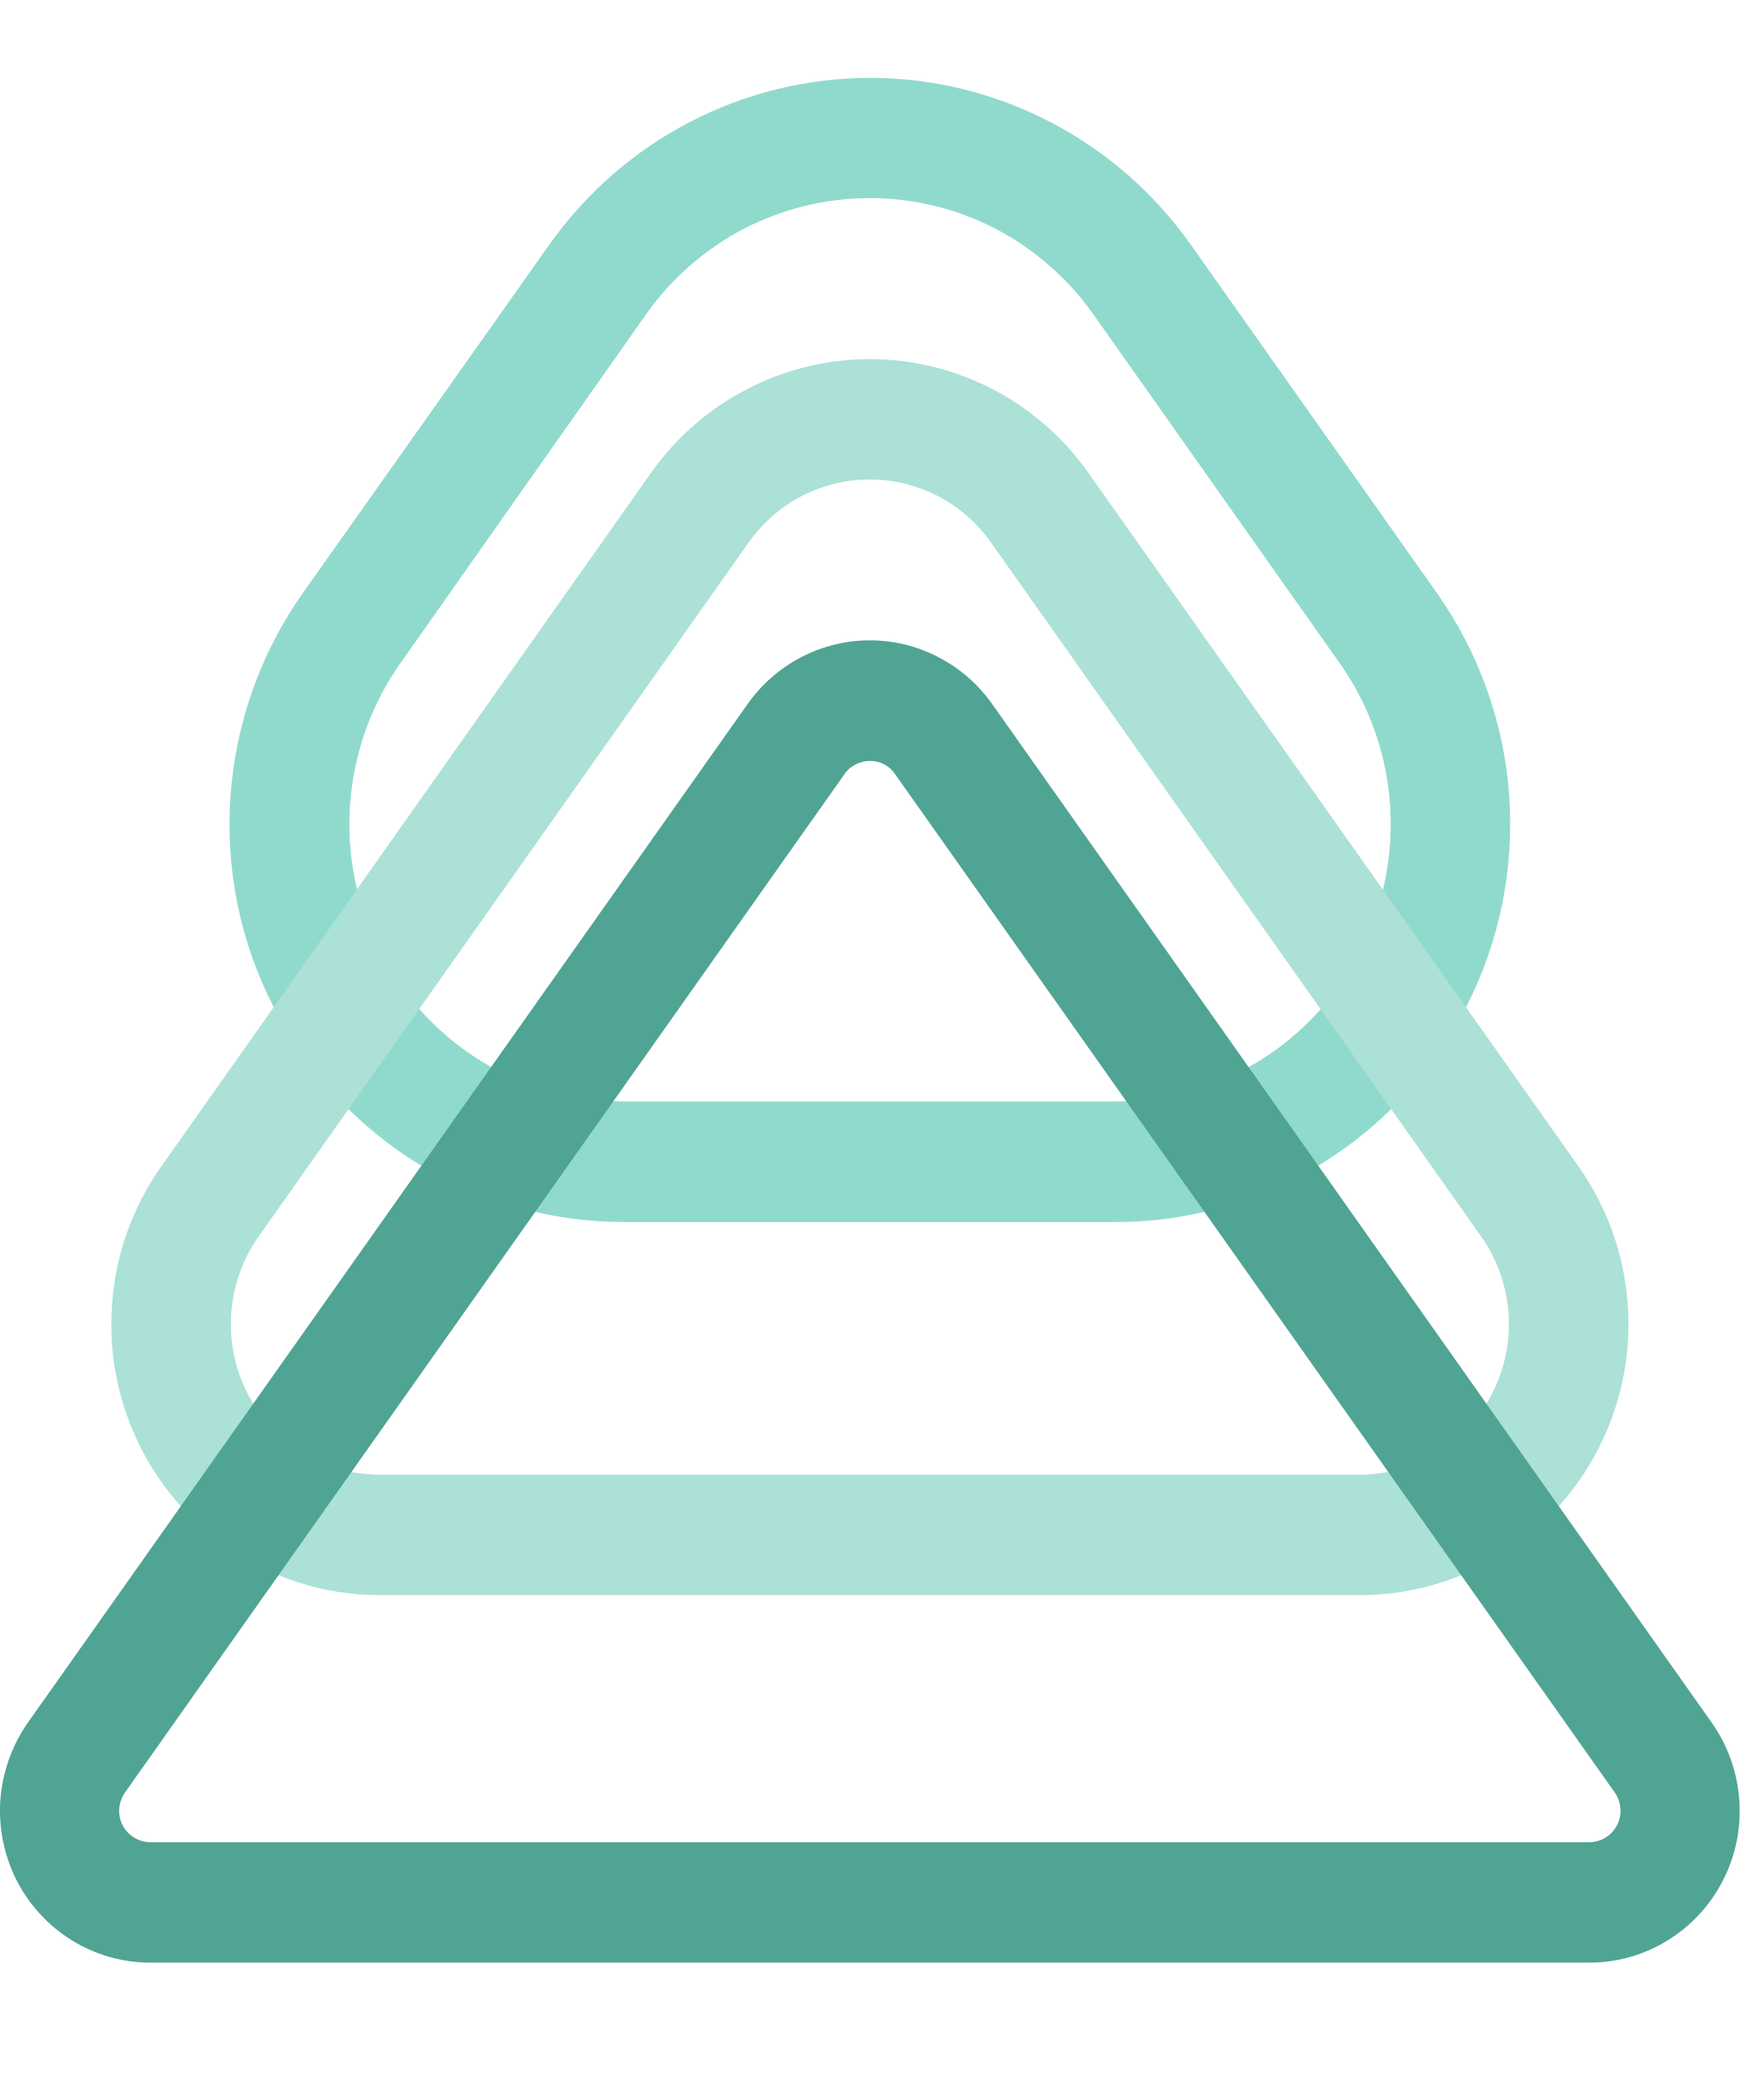
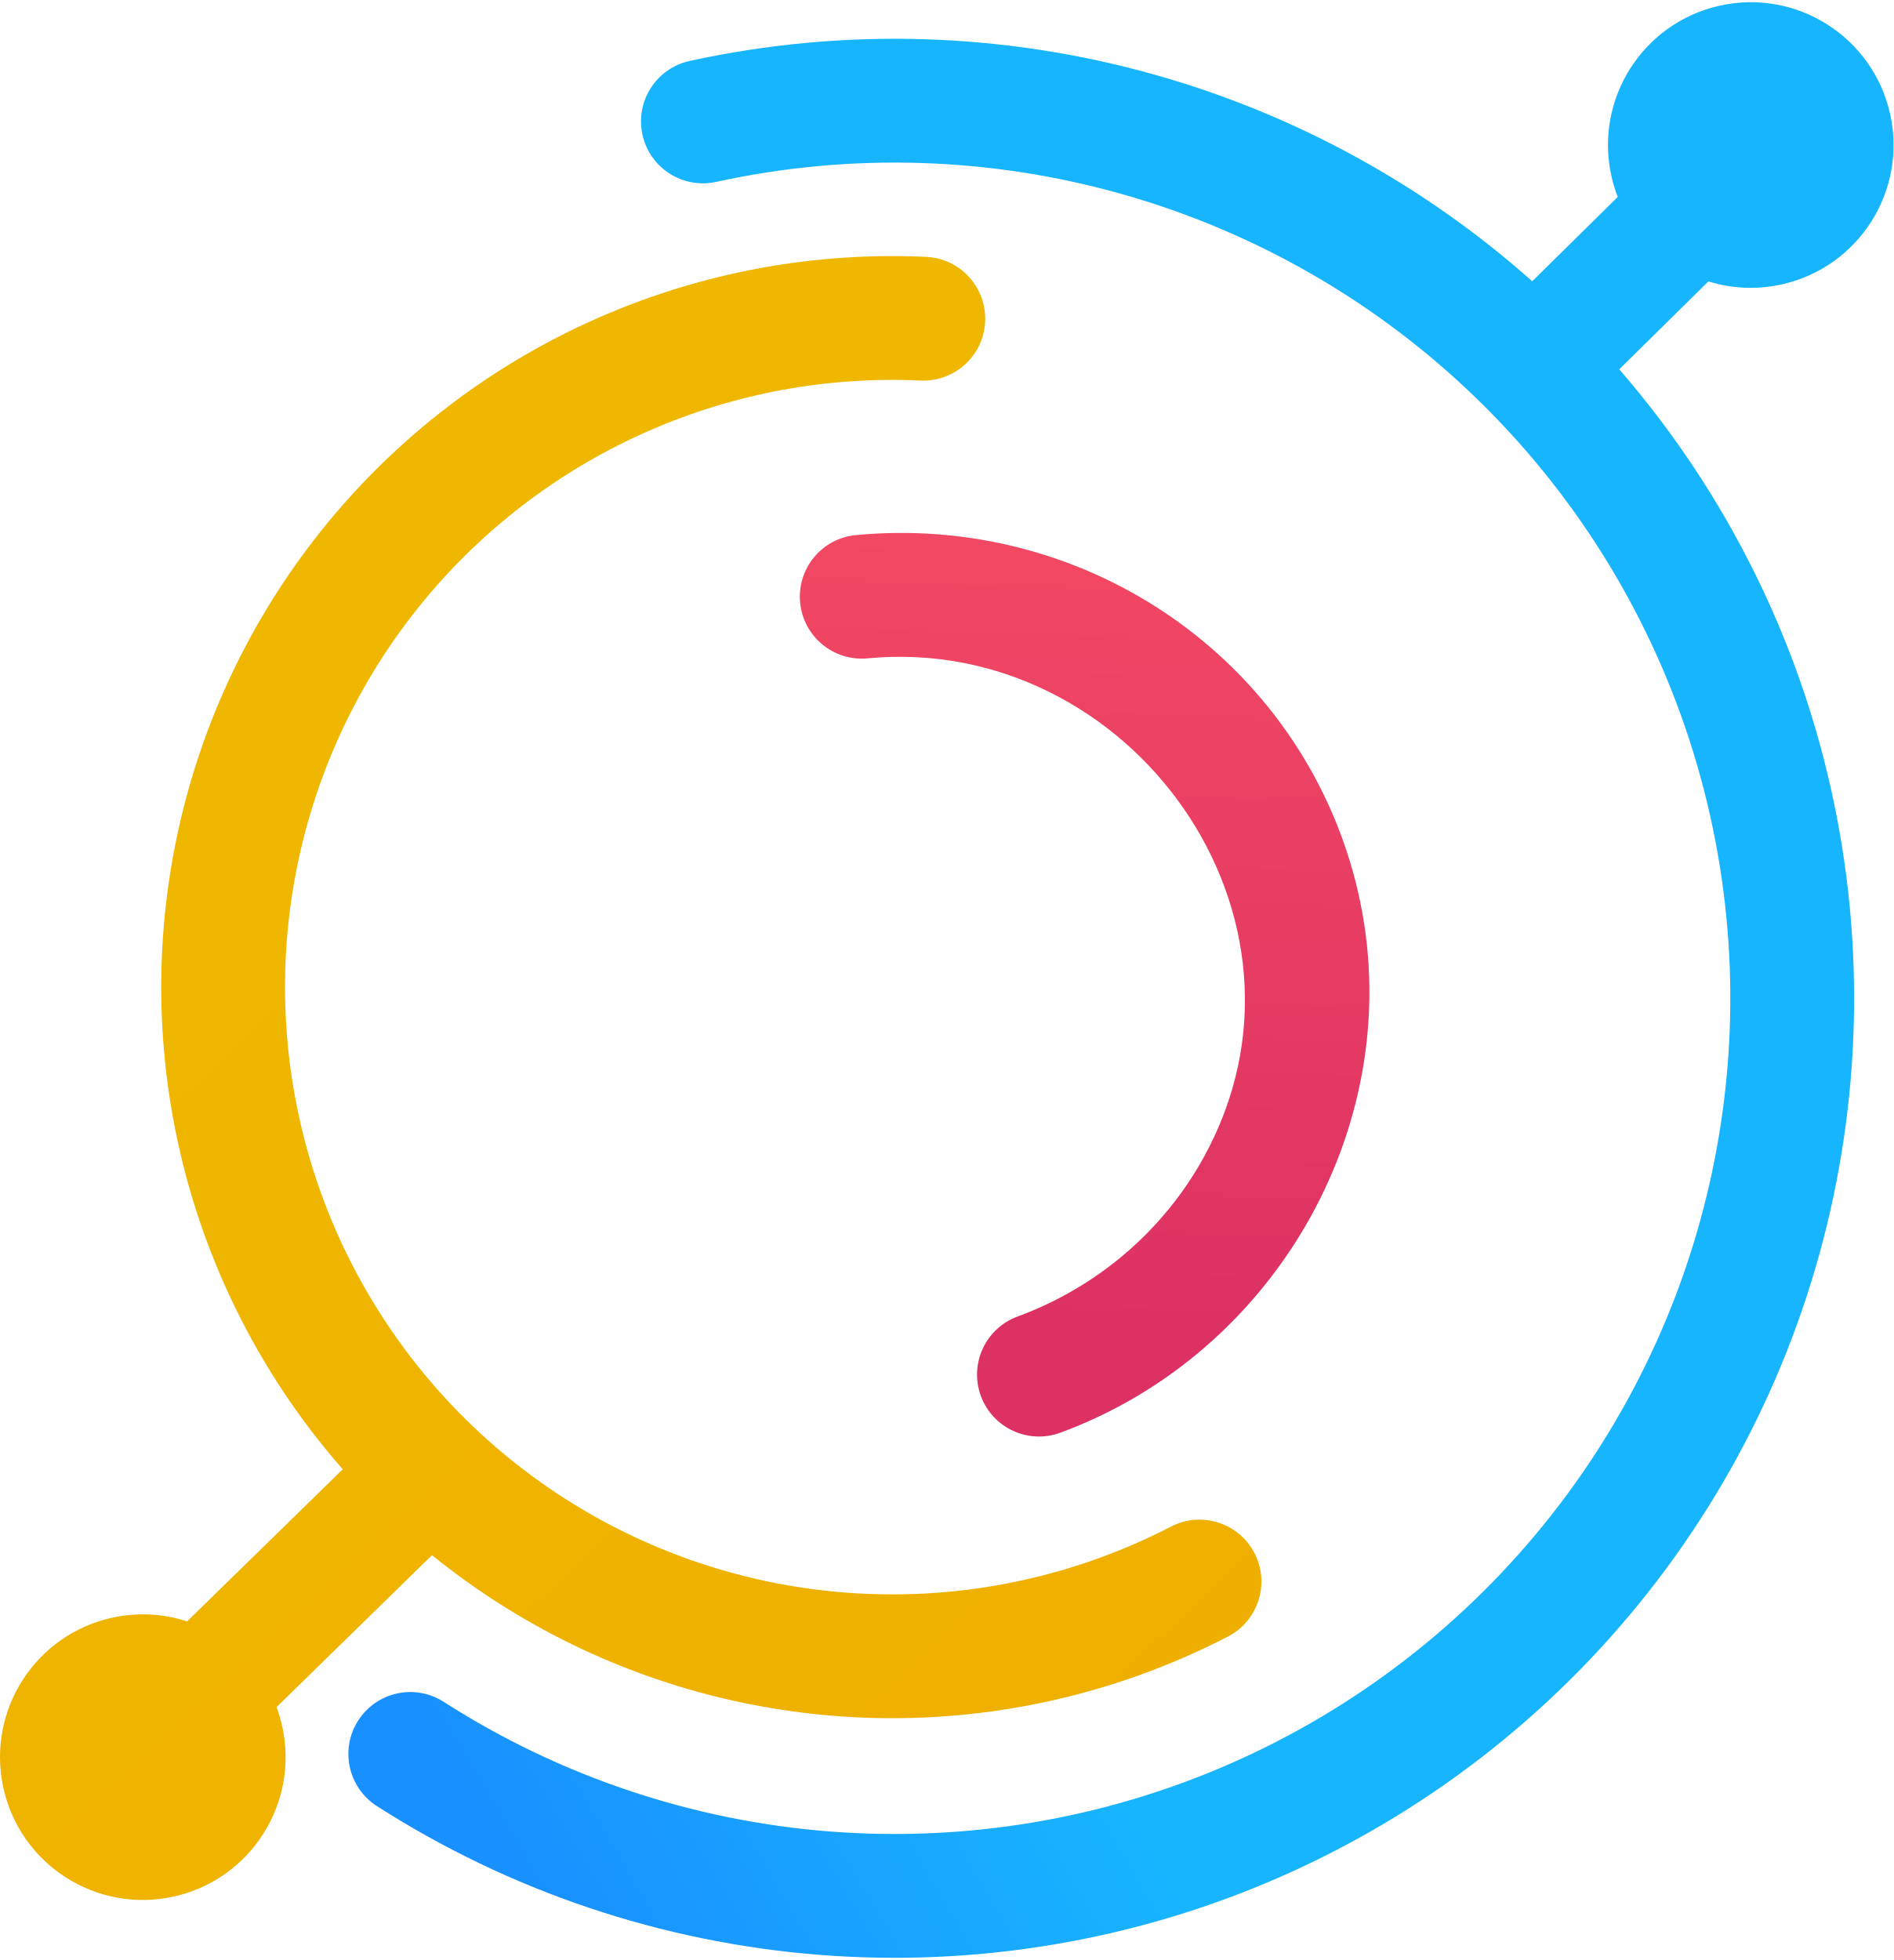
- <svg xmlns="http://www.w3.org/2000/svg" width="10" height="12" viewBox="0 0 10 12" fill="none">
-   <path d="M8.209 3.389L6.802 1.397C6.593 1.102 6.319 0.863 6 0.697C5.682 0.532 5.329 0.445 4.97 0.445C4.612 0.445 4.259 0.532 3.941 0.697C3.622 0.863 3.348 1.102 3.139 1.397L1.73 3.389C1.49 3.729 1.347 4.129 1.317 4.546C1.287 4.962 1.371 5.379 1.561 5.75C1.75 6.122 2.037 6.433 2.39 6.651C2.743 6.868 3.148 6.983 3.562 6.983H6.372C6.786 6.984 7.192 6.869 7.546 6.652C7.899 6.435 8.187 6.124 8.377 5.752C8.567 5.381 8.651 4.964 8.622 4.547C8.592 4.13 8.449 3.729 8.209 3.389ZM6.376 6.294H3.565C3.277 6.295 2.994 6.214 2.748 6.063C2.502 5.911 2.302 5.694 2.17 5.435C2.038 5.176 1.979 4.886 2 4.595C2.021 4.305 2.12 4.026 2.288 3.789L3.691 1.796C3.836 1.591 4.028 1.423 4.25 1.307C4.473 1.192 4.719 1.132 4.969 1.132C5.219 1.132 5.465 1.192 5.687 1.307C5.909 1.423 6.101 1.591 6.246 1.796L7.653 3.789C7.821 4.026 7.92 4.305 7.941 4.595C7.962 4.886 7.903 5.176 7.771 5.435C7.639 5.694 7.439 5.911 7.193 6.063C6.947 6.214 6.664 6.295 6.376 6.294Z" fill="#90DACD" />
-   <path d="M9.018 6.666L6.217 2.701C6.075 2.5 5.888 2.337 5.671 2.224C5.453 2.111 5.213 2.052 4.969 2.052C4.724 2.052 4.484 2.111 4.267 2.224C4.049 2.337 3.862 2.5 3.72 2.701L0.921 6.666C0.757 6.898 0.66 7.17 0.64 7.454C0.619 7.738 0.677 8.022 0.805 8.275C0.934 8.528 1.13 8.74 1.37 8.888C1.611 9.037 1.887 9.115 2.169 9.115H7.77C8.052 9.115 8.328 9.037 8.569 8.888C8.809 8.74 9.004 8.528 9.133 8.275C9.262 8.022 9.32 7.738 9.299 7.454C9.279 7.17 9.182 6.898 9.018 6.666ZM7.77 8.427H2.169C2.013 8.426 1.86 8.383 1.726 8.301C1.593 8.218 1.485 8.101 1.413 7.961C1.342 7.821 1.31 7.663 1.321 7.506C1.332 7.349 1.385 7.198 1.475 7.069L4.276 3.101C4.355 2.989 4.459 2.898 4.579 2.835C4.7 2.773 4.833 2.74 4.969 2.74C5.105 2.74 5.238 2.773 5.359 2.835C5.479 2.898 5.584 2.989 5.662 3.101L8.464 7.069C8.554 7.198 8.607 7.349 8.618 7.506C8.629 7.663 8.597 7.821 8.525 7.961C8.454 8.101 8.346 8.218 8.212 8.301C8.079 8.383 7.926 8.426 7.77 8.427Z" fill="#ABE1D7" />
-   <path d="M9.779 9.844L5.668 4.023C5.589 3.911 5.484 3.819 5.362 3.756C5.241 3.692 5.106 3.659 4.969 3.659C4.833 3.659 4.698 3.692 4.576 3.756C4.455 3.819 4.35 3.911 4.271 4.023L0.159 9.844C0.068 9.974 0.014 10.127 0.002 10.285C-0.009 10.444 0.023 10.603 0.095 10.745C0.167 10.886 0.277 11.005 0.411 11.088C0.546 11.171 0.7 11.215 0.858 11.215H9.081C9.238 11.215 9.393 11.171 9.527 11.088C9.662 11.005 9.771 10.886 9.843 10.745C9.916 10.603 9.948 10.444 9.936 10.285C9.925 10.127 9.871 9.974 9.779 9.844ZM9.081 10.527H0.858C0.825 10.527 0.793 10.517 0.766 10.5C0.738 10.483 0.715 10.459 0.7 10.429C0.685 10.4 0.679 10.367 0.681 10.335C0.684 10.302 0.695 10.27 0.714 10.243L4.825 4.423C4.841 4.399 4.863 4.381 4.888 4.368C4.913 4.355 4.941 4.348 4.969 4.348C4.997 4.348 5.025 4.354 5.05 4.367C5.075 4.38 5.097 4.399 5.113 4.423L9.225 10.243C9.244 10.27 9.255 10.302 9.257 10.335C9.26 10.367 9.253 10.4 9.238 10.429C9.223 10.459 9.201 10.483 9.173 10.5C9.145 10.517 9.113 10.527 9.081 10.527Z" fill="#50A494" />
+ <svg xmlns="http://www.w3.org/2000/svg" width="800" height="828" viewBox="0 0 800 828" fill="none">
+   <path fill-rule="evenodd" clip-rule="evenodd" d="M274.304 181.918C310.366 166.173 349.565 158.935 388.872 160.763C403.299 161.433 415.538 150.282 416.21 135.855C416.88 121.427 405.729 109.188 391.301 108.517C343.981 106.316 296.789 115.03 253.376 133.985C209.962 152.94 171.491 181.628 140.938 217.83C110.386 254.032 88.57 296.777 77.179 342.758C65.789 388.739 65.129 436.725 75.251 483.002C85.372 529.28 106.003 572.608 135.549 609.635C138.551 613.397 141.638 617.087 144.805 620.698L79.044 684.958C69.17 681.725 58.33 681.007 47.447 683.384C14.902 690.503 -5.712 722.656 1.405 755.201C8.522 787.745 40.673 808.357 73.217 801.238C105.762 794.12 126.375 761.973 119.258 729.429C118.635 726.575 117.82 723.818 116.83 721.167L182.524 656.966C201.825 672.608 223.006 685.912 245.638 696.544C288.514 716.686 335.448 726.692 382.811 725.797C430.174 724.896 476.695 713.114 518.774 691.359C531.608 684.73 536.631 668.95 529.995 656.117C523.366 643.29 507.587 638.267 494.758 644.896C459.803 662.968 421.161 672.758 381.819 673.503C342.477 674.247 303.492 665.933 267.877 649.2C232.262 632.474 200.974 607.773 176.432 577.018C151.89 546.258 134.753 510.267 126.345 471.827C117.938 433.387 118.486 393.528 127.948 355.334C137.409 317.139 155.53 281.634 180.908 251.563C206.287 221.492 238.243 197.663 274.304 181.918Z" fill="url(#paint0_linear_57_47954)" />
+   <path d="M366.553 278.114C352.175 279.482 339.409 268.936 338.041 254.558C336.672 240.18 347.218 227.415 361.596 226.046C409.744 221.463 457.82 234.268 496.868 262.075C535.915 289.882 563.272 330.794 573.839 377.19C595.667 473.021 539.563 571.559 447.969 605.246C434.414 610.231 419.384 603.284 414.399 589.728C409.413 576.173 416.361 561.143 429.916 556.158C463.614 543.764 491.501 519.815 508.516 488.984C564.481 387.604 477.376 267.564 366.553 278.114Z" fill="url(#paint1_linear_57_47954)" />
+   <path fill-rule="evenodd" clip-rule="evenodd" d="M291.378 25.744C277.269 28.83 268.332 42.769 271.418 56.878C274.504 70.988 288.444 79.924 302.553 76.838C359.27 64.434 418.172 66.208 474.039 82.004C529.911 97.8 581.017 127.132 622.842 167.399C664.667 207.666 695.912 257.626 713.821 312.854C731.722 368.083 735.733 426.875 725.485 484.021C715.244 541.169 691.06 594.907 655.086 640.475C619.113 686.049 572.461 722.042 519.252 745.273C466.043 768.504 407.927 778.255 350.052 773.664C292.175 769.066 236.326 750.269 187.449 718.94C175.29 711.141 159.114 714.681 151.319 726.842C143.524 738.997 147.062 755.174 159.221 762.972C215.339 798.946 279.463 820.525 345.914 825.802C412.363 831.073 479.089 819.878 540.177 793.205C601.27 766.532 654.838 725.203 696.141 672.882C737.444 620.561 765.207 558.864 776.97 493.25C788.733 427.637 784.128 360.136 763.575 296.725C746.757 244.849 719.686 197.021 684.097 156.023L721.769 118.873C731.507 121.909 742.153 122.513 752.824 120.128C785.336 112.865 805.798 80.62 798.536 48.108C791.273 15.596 759.029 -4.871 726.517 2.393C694.005 9.657 673.537 41.902 680.799 74.413C681.478 77.448 682.373 80.376 683.47 83.188L647.334 118.819C601.629 78.176 547.257 48.354 488.27 31.675C424.126 13.539 356.498 11.501 291.378 25.744Z" fill="url(#paint2_linear_57_47954)" />
+   <defs>
+     <linearGradient id="paint0_linear_57_47954" x1="811.968" y1="787.211" x2="286.261" y2="224.33" gradientUnits="userSpaceOnUse">
+       <stop stop-color="#EFAB00" />
+       <stop offset="1" stop-color="#EFB700" />
+     </linearGradient>
+     <linearGradient id="paint1_linear_57_47954" x1="-316.438" y1="534.313" x2="-299.498" y2="1.677" gradientUnits="userSpaceOnUse">
+       <stop stop-color="#DD3163" />
+       <stop offset="1" stop-color="#FF5663" />
+     </linearGradient>
+     <linearGradient id="paint2_linear_57_47954" x1="178.762" y1="741.831" x2="388.081" y2="617.55" gradientUnits="userSpaceOnUse">
+       <stop offset="0.03" stop-color="#1890FF" />
+       <stop offset="1" stop-color="#18B5FF" />
+     </linearGradient>
+   </defs>
</svg>
